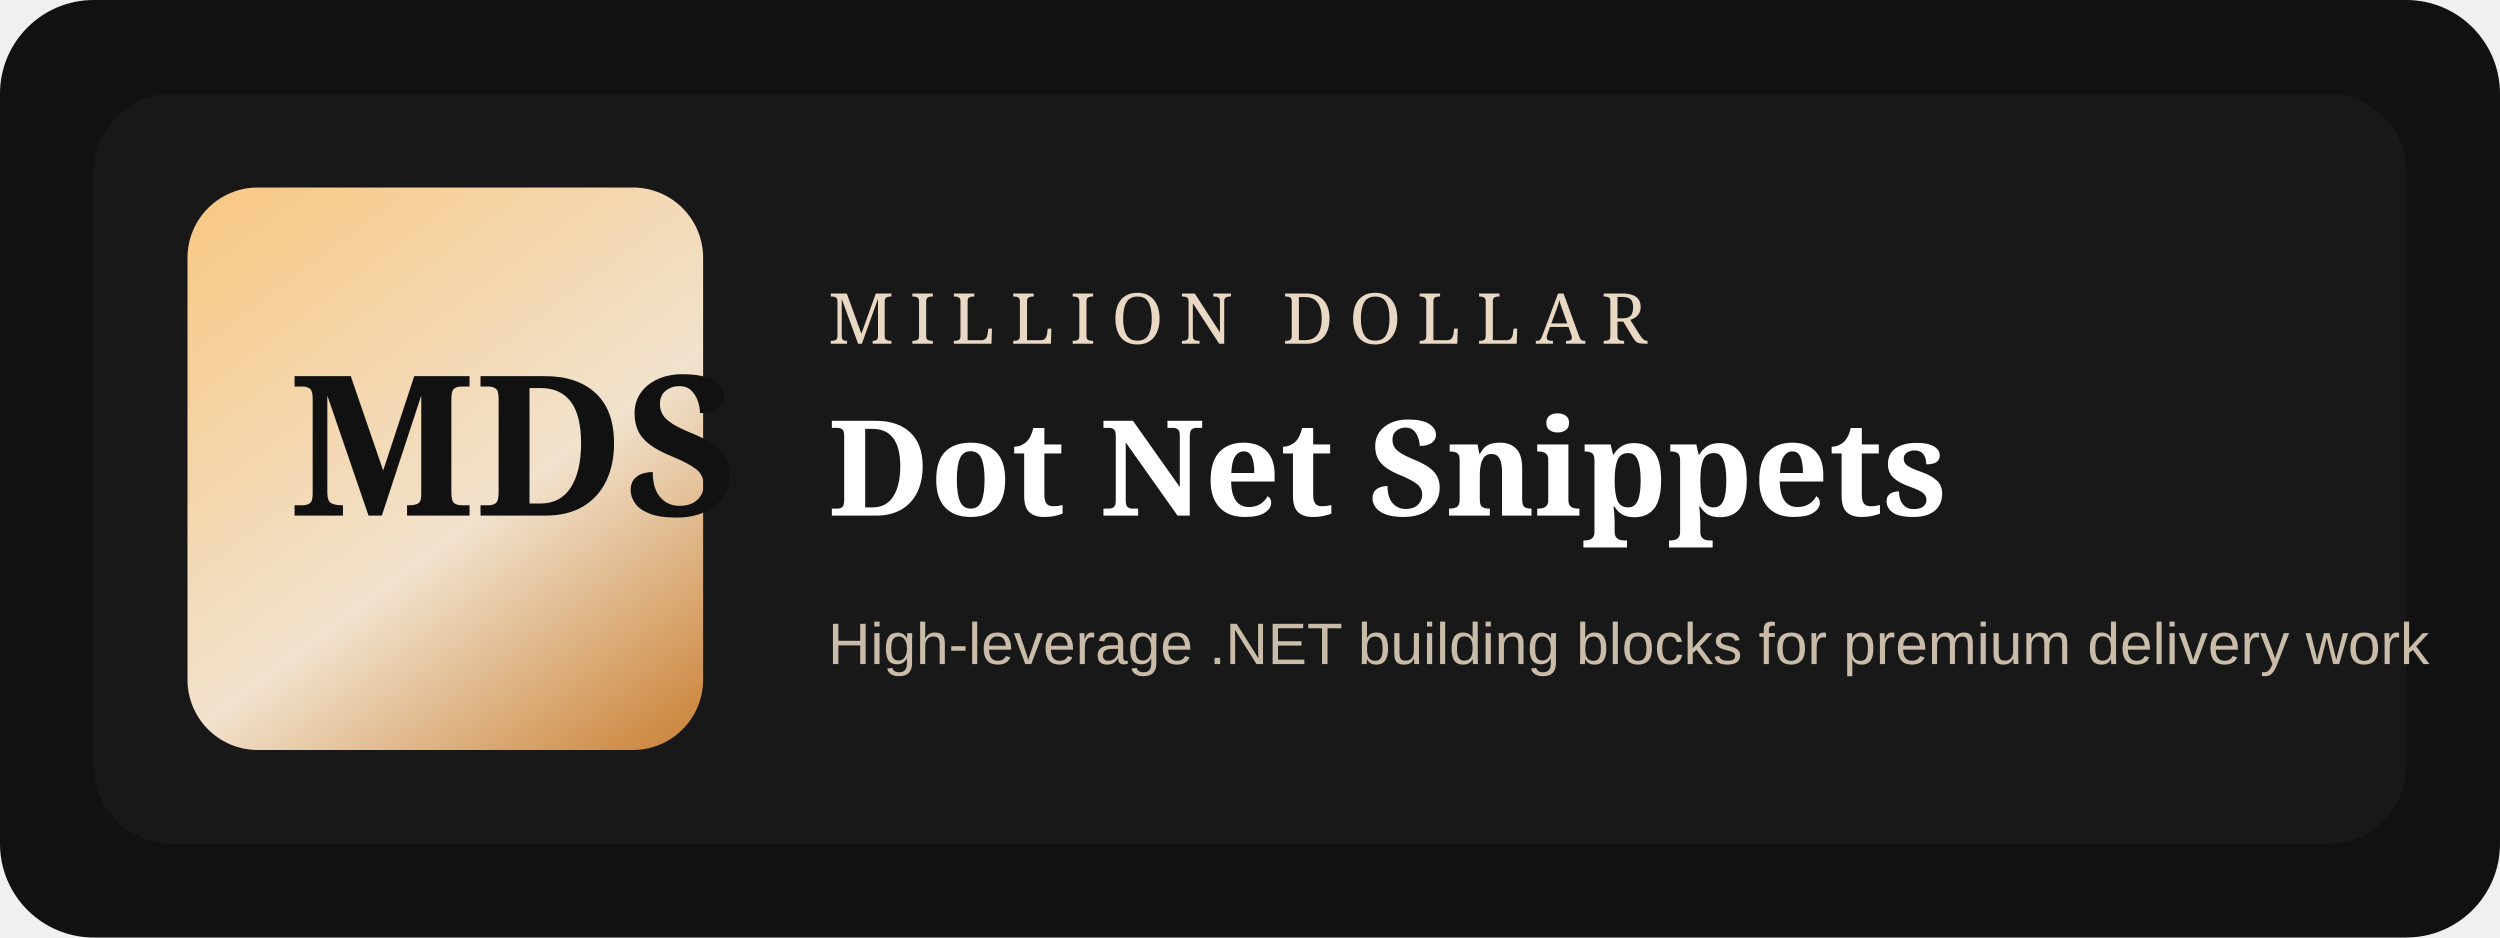
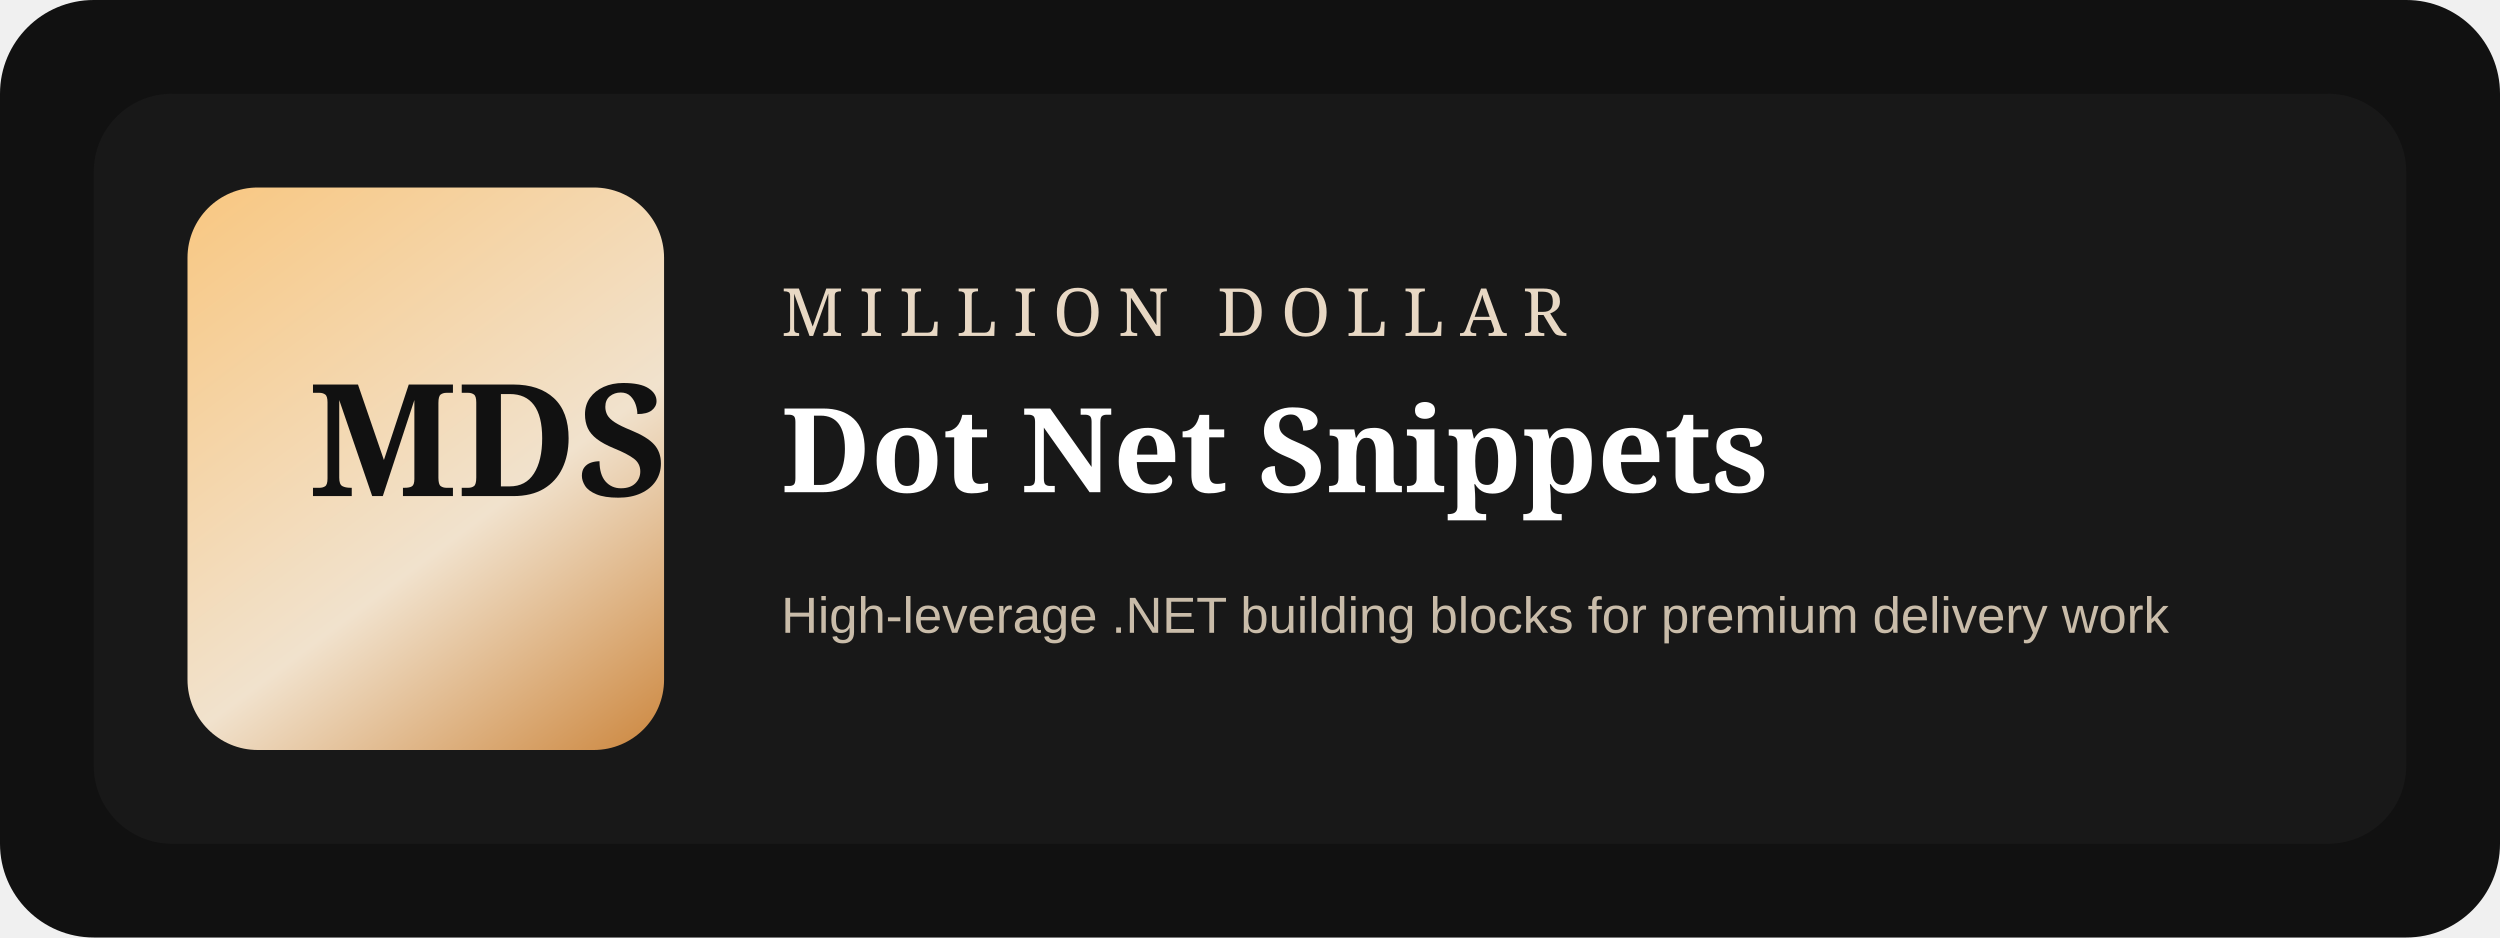
<svg xmlns="http://www.w3.org/2000/svg" width="640" height="240" viewBox="0 0 640 240" fill="none" role="img" aria-labelledby="repoMarkTitle repoMarkDesc">
  <rect width="640" height="240" rx="24" fill="#111111" />
  <rect x="24" y="24" width="592" height="192" rx="20" fill="#181818" />
-   <rect x="48" y="48" width="132" height="144" rx="18" fill="url(#paint0_linear)" />
-   <text x="74" y="132" fill="#111111" font-family="Georgia, serif" font-size="50" font-weight="700">MDS</text>
-   <text x="212" y="88" fill="#E8D8C4" font-family="Georgia, serif" font-size="18" letter-spacing="4">MILLION DOLLAR</text>
-   <text x="212" y="132" fill="#FFFFFF" font-family="Georgia, serif" font-size="34" font-weight="700">Dot Net Snippets</text>
-   <text x="212" y="170" fill="#C9BCA9" font-family="Arial, sans-serif" font-size="15">High-leverage .NET building blocks for premium delivery work</text>
+   <rect x="48" y="48" width="122" height="144" rx="18" fill="url(#paint0_linear)" />
+   <text x="79" y="127" fill="#111111" font-family="Georgia, serif" font-size="40" font-weight="700">MDS</text>
+   <text x="200" y="86" fill="#E8D8C4" font-family="Georgia, serif" font-size="17" letter-spacing="4">MILLION DOLLAR</text>
+   <text x="200" y="126" fill="#FFFFFF" font-family="Georgia, serif" font-size="30" font-weight="700">Dot Net Snippets</text>
+   <text x="200" y="162" fill="#C9BCA9" font-family="Arial, sans-serif" font-size="13">High-leverage .NET building blocks for premium delivery work</text>
  <defs>
    <linearGradient id="paint0_linear" x1="56" y1="48" x2="164" y2="192" gradientUnits="userSpaceOnUse">
      <stop stop-color="#F8C884" />
      <stop offset="0.6" stop-color="#F1E2CD" />
      <stop offset="1" stop-color="#CE8B45" />
    </linearGradient>
  </defs>
</svg>
